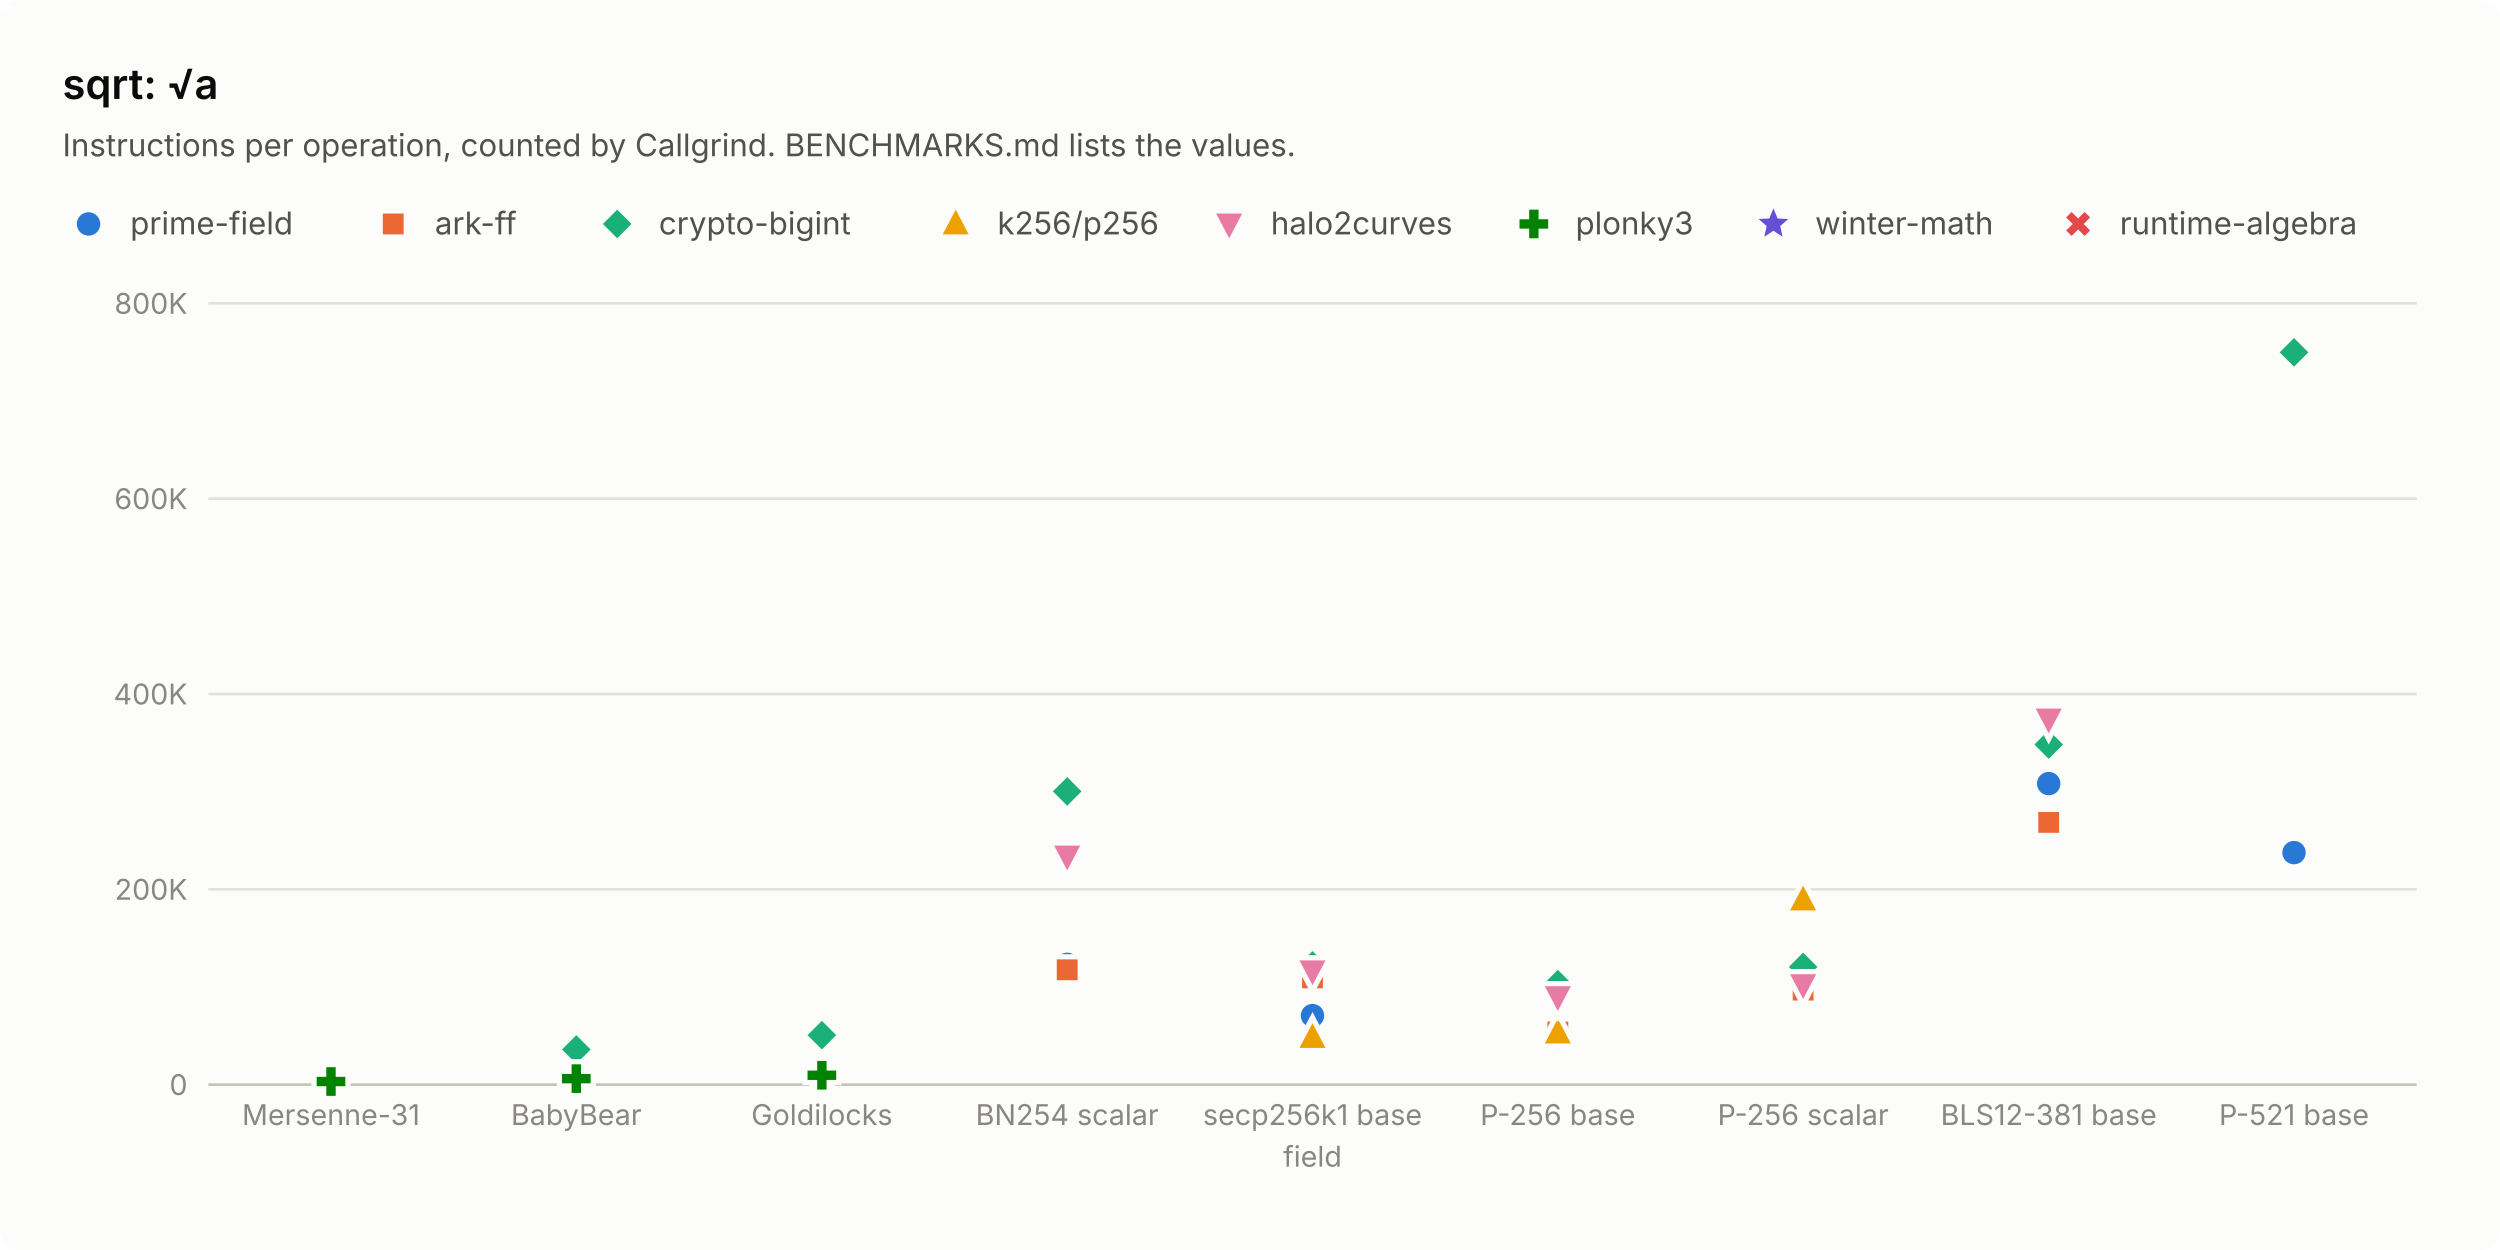
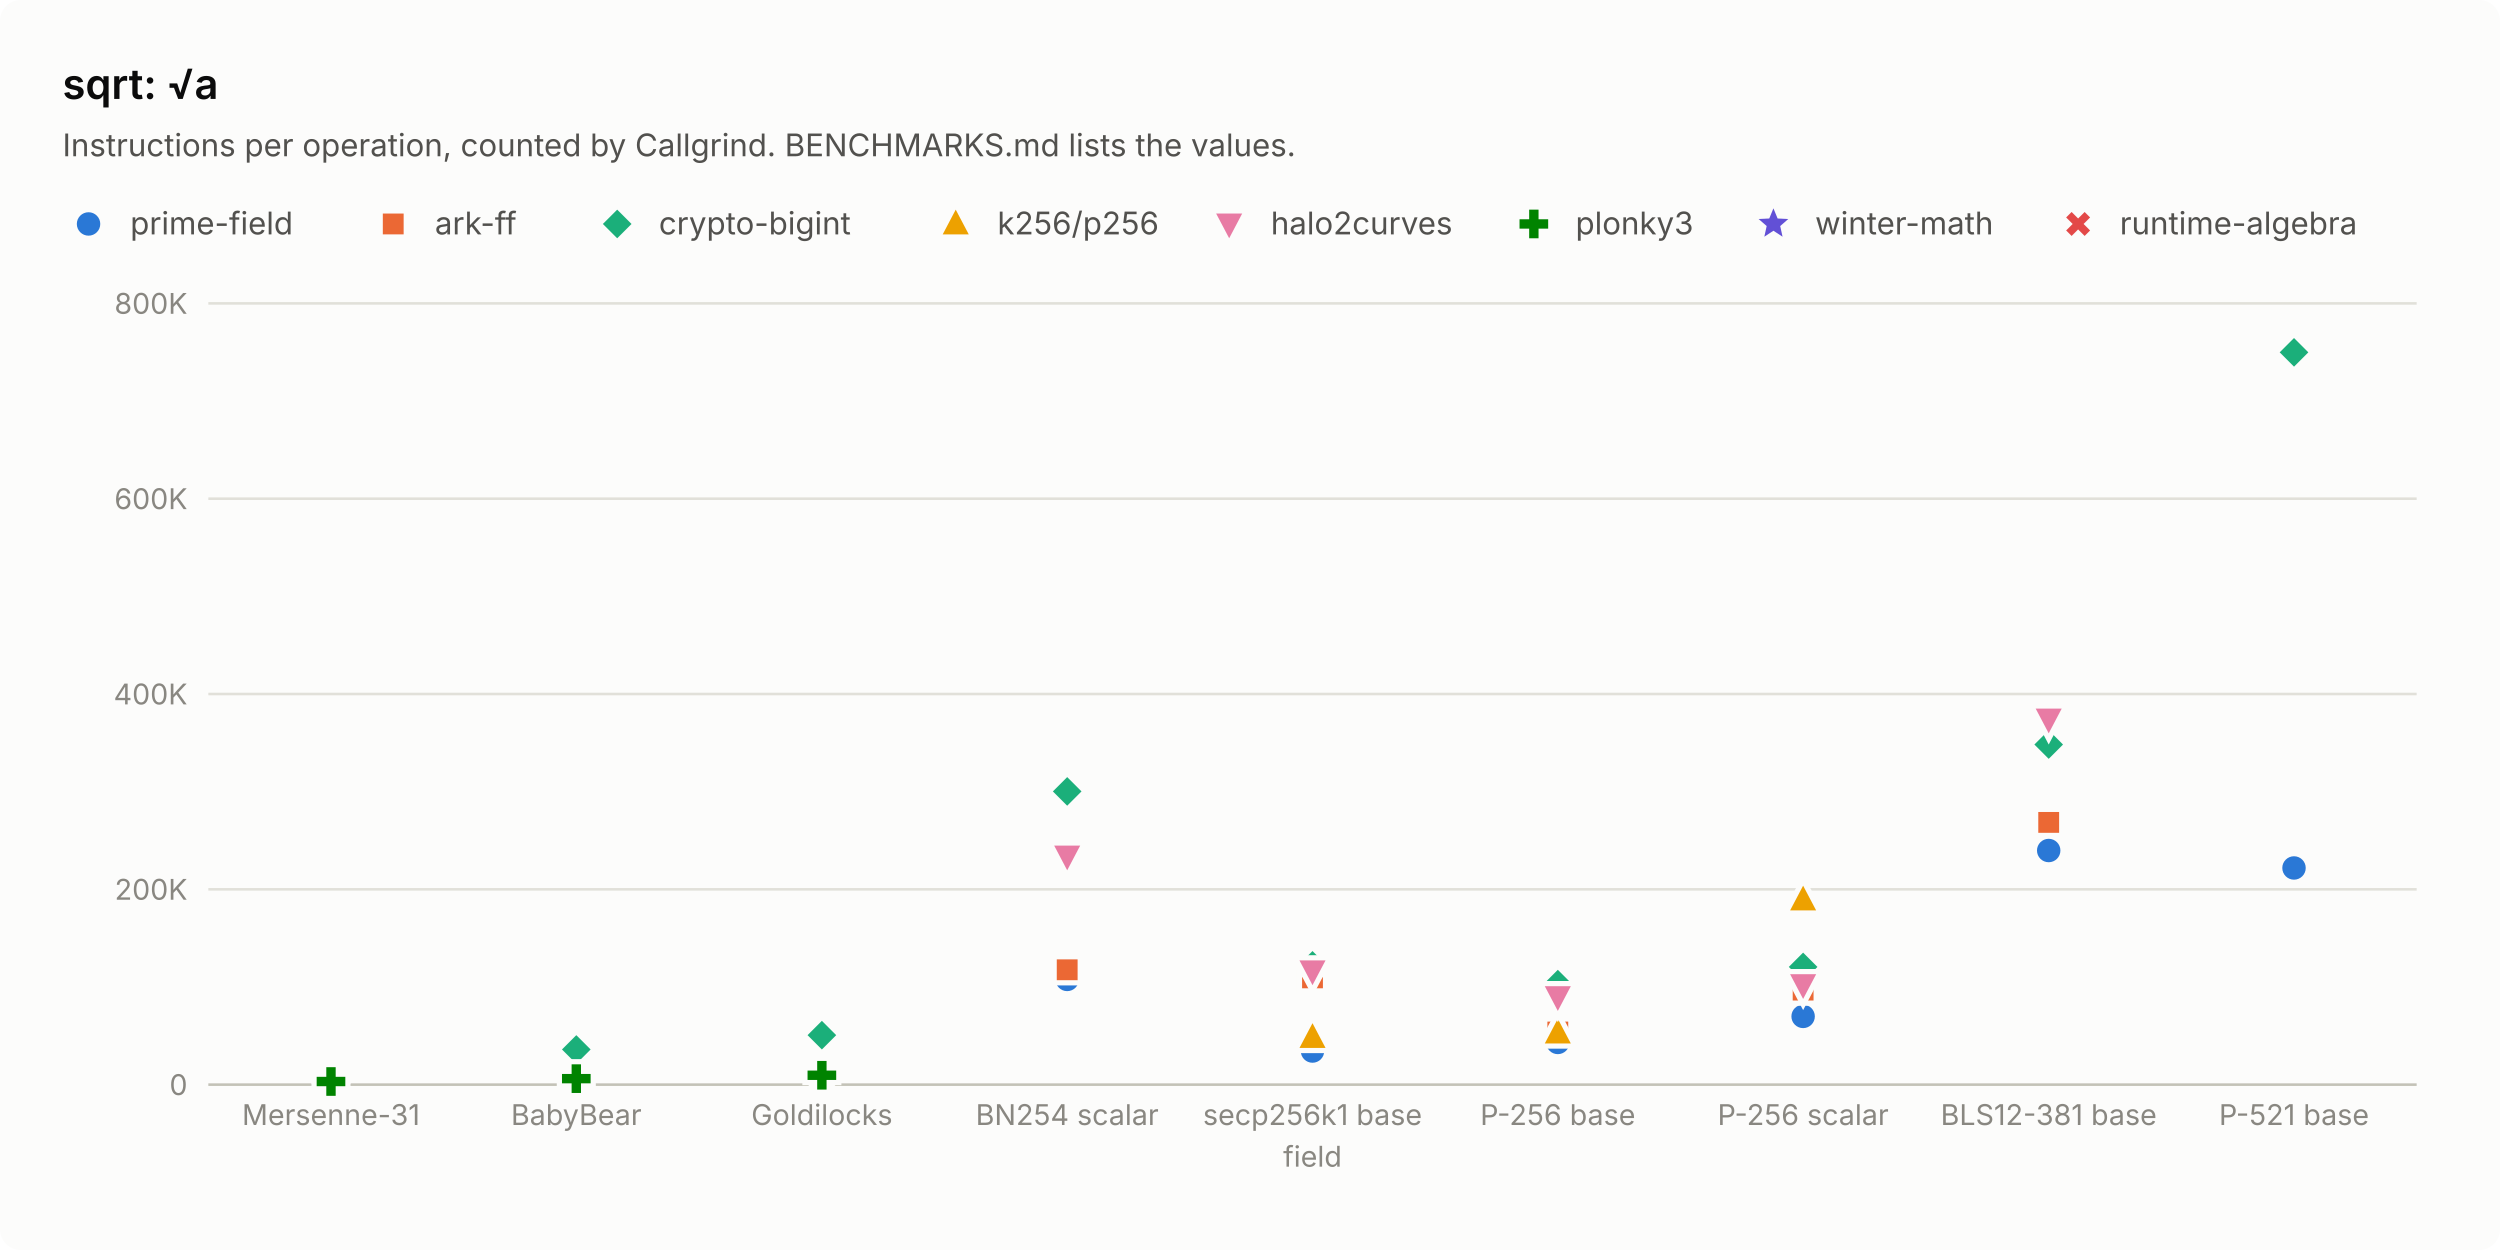
<svg xmlns="http://www.w3.org/2000/svg" width="960" height="480" viewBox="0 0 960 480" role="img" aria-labelledby="title description">
  <style>.grid,.axis{stroke-width:1}.title{font:600 16px system-ui, -apple-system, "Segoe UI", sans-serif}.subtitle,.legend{font:12px system-ui, -apple-system, "Segoe UI", sans-serif}.tick{font:11px system-ui, -apple-system, "Segoe UI", sans-serif;font-variant-numeric:tabular-nums}.line{fill:none;stroke-width:2;stroke-linejoin:round;stroke-linecap:round}.marker{stroke-width:4;paint-order:stroke}.surface{fill:#fcfcfb}.grid{stroke:#e1e0d9}.axis{stroke:#c3c2b7}.title{fill:#0b0b0b}.subtitle,.legend{fill:#52514e}.tick{fill:#898781}.marker{stroke:#fcfcfb}.c0 .line{stroke:#2a78d6}.c0 .marker{fill:#2a78d6}.c1 .line{stroke:#eb6834}.c1 .marker{fill:#eb6834}.c2 .line{stroke:#1baf7a}.c2 .marker{fill:#1baf7a}.c3 .line{stroke:#eda100}.c3 .marker{fill:#eda100}.c4 .line{stroke:#e87ba4}.c4 .marker{fill:#e87ba4}.c5 .line{stroke:#008300}.c5 .marker{fill:#008300}.c6 .line{stroke:#6250d6}.c6 .marker{fill:#6250d6}.c7 .line{stroke:#e34948}.c7 .marker{fill:#e34948}@media (prefers-color-scheme: dark){.surface{fill:#1a1a19}.grid{stroke:#2c2c2a}.axis{stroke:#383835}.title{fill:#f0efec}.subtitle,.legend{fill:#c3c2b7}.tick{fill:#898781}.marker{stroke:#1a1a19}.c0 .line{stroke:#3987e5}.c0 .marker{fill:#3987e5}.c1 .line{stroke:#d95926}.c1 .marker{fill:#d95926}.c2 .line{stroke:#199e70}.c2 .marker{fill:#199e70}.c3 .line{stroke:#c98500}.c3 .marker{fill:#c98500}.c4 .line{stroke:#d55181}.c4 .marker{fill:#d55181}.c5 .line{stroke:#008300}.c5 .marker{fill:#008300}.c6 .line{stroke:#9085e9}.c6 .marker{fill:#9085e9}.c7 .line{stroke:#e66767}.c7 .marker{fill:#e66767}}</style>
  <rect class="surface" width="960" height="480" rx="8" />
  <text class="title" x="24" y="38">sqrt: √a</text>
  <text class="subtitle" x="24" y="60">Instructions per operation, counted by Callgrind. BENCHMARKS.md lists the values.</text>
  <g class="c0">
    <path class="marker" transform="translate(34,86)" d="M0,-4.5A4.5,4.5 0 1 1 0,4.5A4.5,4.5 0 1 1 0,-4.5Z" />
  </g>
  <text class="legend" x="50" y="90">prime-field</text>
  <g class="c1">
    <path class="marker" transform="translate(151,86)" d="M-4,-4H4V4H-4Z" />
  </g>
  <text class="legend" x="167" y="90">ark-ff</text>
  <g class="c2">
    <path class="marker" transform="translate(237,86)" d="M0,-5.5L5.5,0L0,5.5L-5.5,0Z" />
  </g>
  <text class="legend" x="253" y="90">crypto-bigint</text>
  <g class="c3">
    <path class="marker" transform="translate(367,86)" d="M0,-5.5L5,4H-5Z" />
  </g>
  <text class="legend" x="383" y="90">k256/p256</text>
  <g class="c4">
    <path class="marker" transform="translate(472,86)" d="M0,5.5L5,-4H-5Z" />
  </g>
  <text class="legend" x="488" y="90">halo2curves</text>
  <g class="c5">
    <path class="marker" transform="translate(589,86)" d="M-1.8,-5.5H1.8V-1.8H5.5V1.8H1.8V5.5H-1.8V1.8H-5.5V-1.8H-1.8Z" />
  </g>
  <text class="legend" x="605" y="90">plonky3</text>
  <g class="c6">
    <path class="marker" transform="translate(681,86)" d="M0,-6L1.6,-2.1L5.7,-1.9L2.6,0.8L3.5,4.9L0,2.6L-3.5,4.9L-2.6,0.8L-5.7,-1.9L-1.6,-2.1Z" />
  </g>
  <text class="legend" x="697" y="90">winter-math</text>
  <g class="c7">
    <path class="marker" transform="translate(798,86)" d="M-4.6,-2.5L-2.5,-4.6L0,-2.1L2.5,-4.6L4.6,-2.5L2.1,0L4.6,2.5L2.5,4.6L0,2.1L-2.5,4.6L-4.6,2.5L-2.1,0Z" />
  </g>
  <text class="legend" x="814" y="90">runtime-algebra</text>
  <text class="tick" x="72" y="420.5" text-anchor="end">0</text>
  <path class="grid" d="M80,341.5H928" />
  <text class="tick" x="72" y="345.5" text-anchor="end">200K</text>
  <path class="grid" d="M80,266.5H928" />
  <text class="tick" x="72" y="270.5" text-anchor="end">400K</text>
  <path class="grid" d="M80,191.5H928" />
  <text class="tick" x="72" y="195.5" text-anchor="end">600K</text>
  <path class="grid" d="M80,116.5H928" />
  <text class="tick" x="72" y="120.5" text-anchor="end">800K</text>
  <path class="axis" d="M80,416.5H928" />
  <text class="tick" x="127.1" y="432" text-anchor="middle">Mersenne-31</text>
  <text class="tick" x="221.3" y="432" text-anchor="middle">BabyBear</text>
  <text class="tick" x="315.6" y="432" text-anchor="middle">Goldilocks</text>
  <text class="tick" x="409.8" y="432" text-anchor="middle">BN254 scalar</text>
  <text class="tick" x="504.0" y="432" text-anchor="middle">secp256k1 base</text>
  <text class="tick" x="598.2" y="432" text-anchor="middle">P-256 base</text>
  <text class="tick" x="692.4" y="432" text-anchor="middle">P-256 scalar</text>
  <text class="tick" x="786.7" y="432" text-anchor="middle">BLS12-381 base</text>
  <text class="tick" x="880.9" y="432" text-anchor="middle">P-521 base</text>
  <text class="tick" x="504.0" y="448" text-anchor="middle">field</text>
  <g class="c0">
    <path class="marker" transform="translate(127.1,415.8)" d="M0,-4.5A4.5,4.5 0 1 1 0,4.5A4.5,4.5 0 1 1 0,-4.5Z" />
    <path class="marker" transform="translate(221.3,414.5)" d="M0,-4.5A4.5,4.5 0 1 1 0,4.5A4.5,4.5 0 1 1 0,-4.5Z" />
-     <path class="marker" transform="translate(315.6,412.6)" d="M0,-4.5A4.5,4.5 0 1 1 0,4.5A4.5,4.5 0 1 1 0,-4.5Z" />
-     <path class="marker" transform="translate(409.8,370.3)" d="M0,-4.5A4.5,4.5 0 1 1 0,4.5A4.5,4.5 0 1 1 0,-4.5Z" />
-     <path class="marker" transform="translate(504.0,390.0)" d="M0,-4.5A4.5,4.5 0 1 1 0,4.5A4.5,4.5 0 1 1 0,-4.5Z" />
-     <path class="marker" transform="translate(598.2,398.0)" d="M0,-4.5A4.5,4.5 0 1 1 0,4.5A4.5,4.5 0 1 1 0,-4.5Z" />
-     <path class="marker" transform="translate(692.4,379.7)" d="M0,-4.5A4.5,4.5 0 1 1 0,4.5A4.5,4.5 0 1 1 0,-4.5Z" />
-     <path class="marker" transform="translate(786.7,300.9)" d="M0,-4.5A4.5,4.5 0 1 1 0,4.5A4.5,4.5 0 1 1 0,-4.5Z" />
-     <path class="marker" transform="translate(880.9,327.4)" d="M0,-4.5A4.5,4.5 0 1 1 0,4.5A4.5,4.5 0 1 1 0,-4.5Z" />
+     <path class="marker" transform="translate(315.6,412.8)" d="M0,-4.5A4.5,4.5 0 1 1 0,4.5A4.5,4.5 0 1 1 0,-4.5Z" />
+     <path class="marker" transform="translate(409.8,376.1)" d="M0,-4.5A4.5,4.5 0 1 1 0,4.5A4.5,4.5 0 1 1 0,-4.5Z" />
+     <path class="marker" transform="translate(504.0,403.6)" d="M0,-4.5A4.5,4.5 0 1 1 0,4.5A4.5,4.5 0 1 1 0,-4.5Z" />
+     <path class="marker" transform="translate(598.2,400.3)" d="M0,-4.5A4.5,4.5 0 1 1 0,4.5A4.5,4.5 0 1 1 0,-4.5Z" />
+     <path class="marker" transform="translate(692.4,390.3)" d="M0,-4.5A4.5,4.5 0 1 1 0,4.5A4.5,4.5 0 1 1 0,-4.5Z" />
+     <path class="marker" transform="translate(786.7,326.6)" d="M0,-4.5A4.5,4.5 0 1 1 0,4.5A4.5,4.5 0 1 1 0,-4.5Z" />
+     <path class="marker" transform="translate(880.9,333.3)" d="M0,-4.5A4.5,4.5 0 1 1 0,4.5A4.5,4.5 0 1 1 0,-4.5Z" />
  </g>
  <g class="c1">
    <path class="marker" transform="translate(409.8,372.4)" d="M-4,-4H4V4H-4Z" />
    <path class="marker" transform="translate(504.0,375.5)" d="M-4,-4H4V4H-4Z" />
    <path class="marker" transform="translate(598.2,396.3)" d="M-4,-4H4V4H-4Z" />
    <path class="marker" transform="translate(692.4,380.2)" d="M-4,-4H4V4H-4Z" />
    <path class="marker" transform="translate(786.7,315.8)" d="M-4,-4H4V4H-4Z" />
  </g>
  <g class="c2">
    <path class="marker" transform="translate(127.1,415.2)" d="M0,-5.5L5.5,0L0,5.5L-5.5,0Z" />
    <path class="marker" transform="translate(221.3,403.0)" d="M0,-5.5L5.5,0L0,5.5L-5.5,0Z" />
    <path class="marker" transform="translate(315.6,397.5)" d="M0,-5.5L5.5,0L0,5.5L-5.5,0Z" />
    <path class="marker" transform="translate(409.8,303.9)" d="M0,-5.5L5.5,0L0,5.5L-5.5,0Z" />
    <path class="marker" transform="translate(504.0,370.7)" d="M0,-5.5L5.5,0L0,5.5L-5.5,0Z" />
    <path class="marker" transform="translate(598.2,377.9)" d="M0,-5.5L5.5,0L0,5.5L-5.5,0Z" />
    <path class="marker" transform="translate(692.4,371.3)" d="M0,-5.5L5.5,0L0,5.5L-5.5,0Z" />
    <path class="marker" transform="translate(786.7,285.9)" d="M0,-5.5L5.5,0L0,5.5L-5.5,0Z" />
    <path class="marker" transform="translate(880.9,135.3)" d="M0,-5.5L5.5,0L0,5.5L-5.5,0Z" />
  </g>
  <g class="c3">
    <path class="marker" transform="translate(504.0,398.4)" d="M0,-5.5L5,4H-5Z" />
    <path class="marker" transform="translate(598.2,396.7)" d="M0,-5.5L5,4H-5Z" />
    <path class="marker" transform="translate(692.4,345.6)" d="M0,-5.5L5,4H-5Z" />
  </g>
  <g class="c4">
    <path class="marker" transform="translate(409.8,328.7)" d="M0,5.5L5,-4H-5Z" />
    <path class="marker" transform="translate(504.0,372.8)" d="M0,5.5L5,-4H-5Z" />
    <path class="marker" transform="translate(598.2,382.7)" d="M0,5.5L5,-4H-5Z" />
    <path class="marker" transform="translate(692.4,378.1)" d="M0,5.5L5,-4H-5Z" />
    <path class="marker" transform="translate(786.7,276.1)" d="M0,5.5L5,-4H-5Z" />
  </g>
  <g class="c5">
    <path class="marker" transform="translate(127.1,415.3)" d="M-1.8,-5.5H1.8V-1.8H5.5V1.8H1.8V5.5H-1.8V1.8H-5.5V-1.8H-1.8Z" />
    <path class="marker" transform="translate(221.3,414.2)" d="M-1.8,-5.5H1.8V-1.8H5.5V1.8H1.8V5.5H-1.8V1.8H-5.5V-1.8H-1.8Z" />
    <path class="marker" transform="translate(315.6,412.9)" d="M-1.8,-5.5H1.8V-1.8H5.5V1.8H1.8V5.5H-1.8V1.8H-5.5V-1.8H-1.8Z" />
  </g>
  <g class="c6">
</g>
  <g class="c7">
</g>
</svg>
